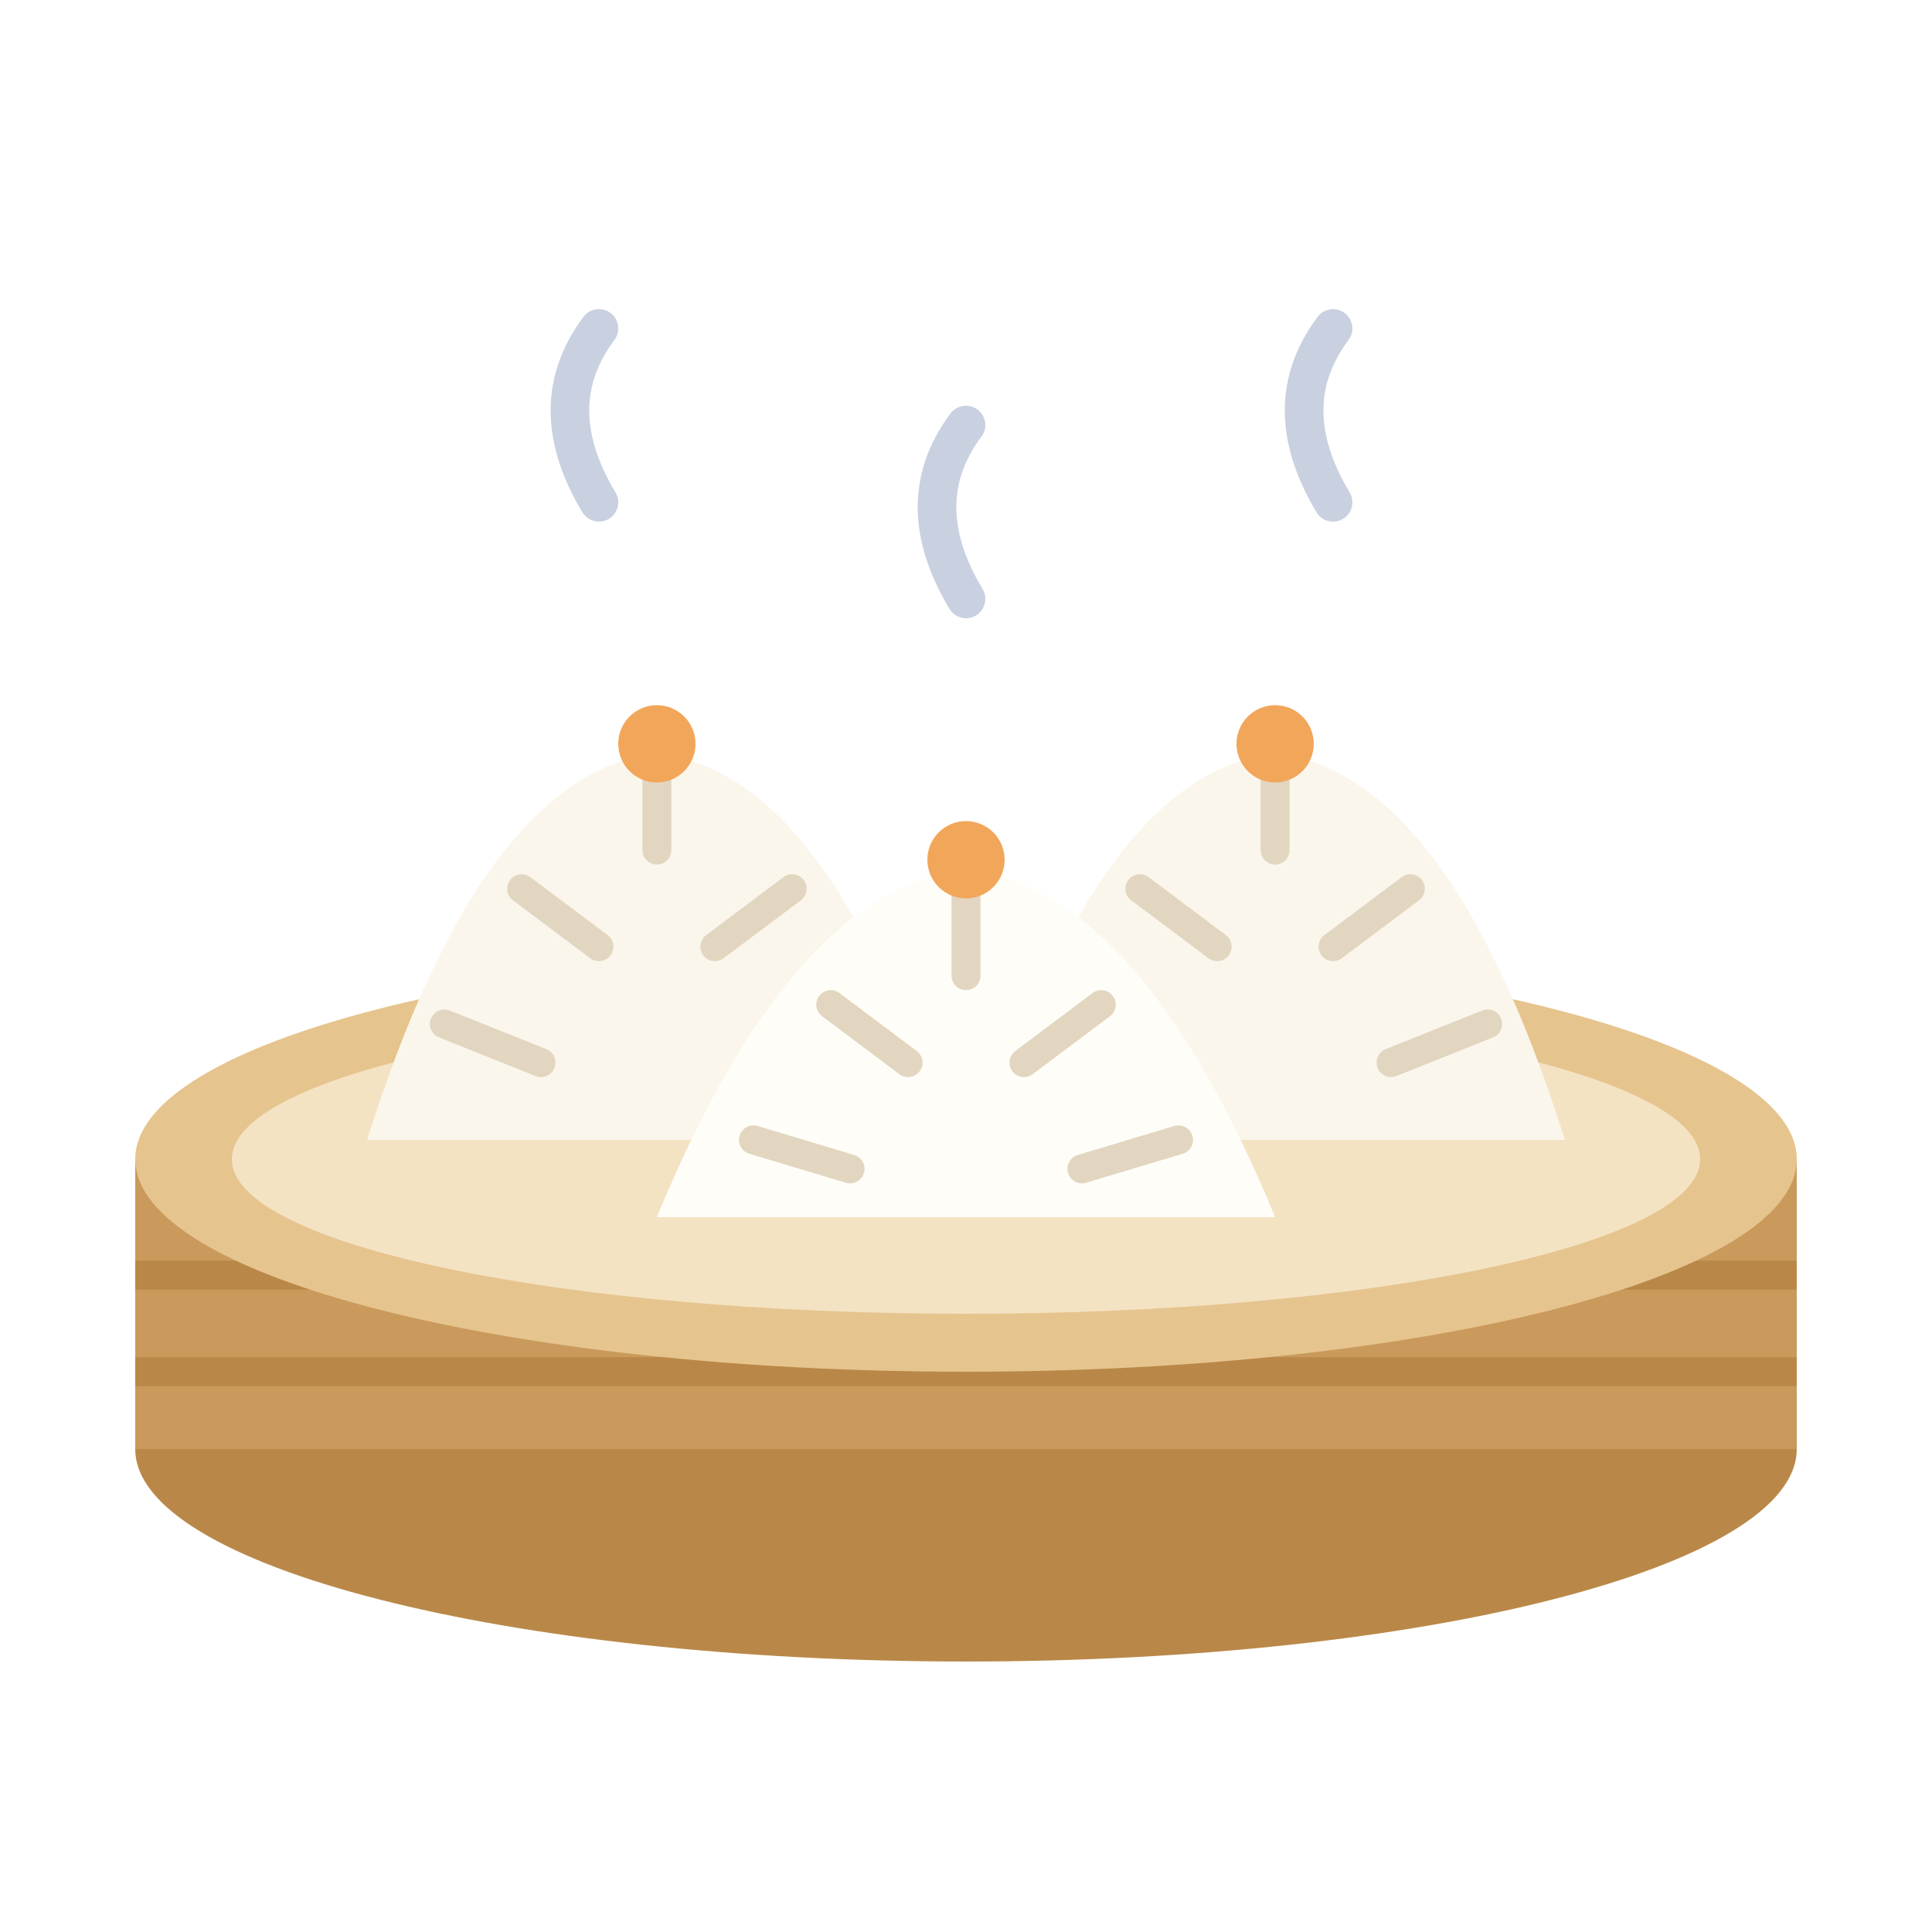
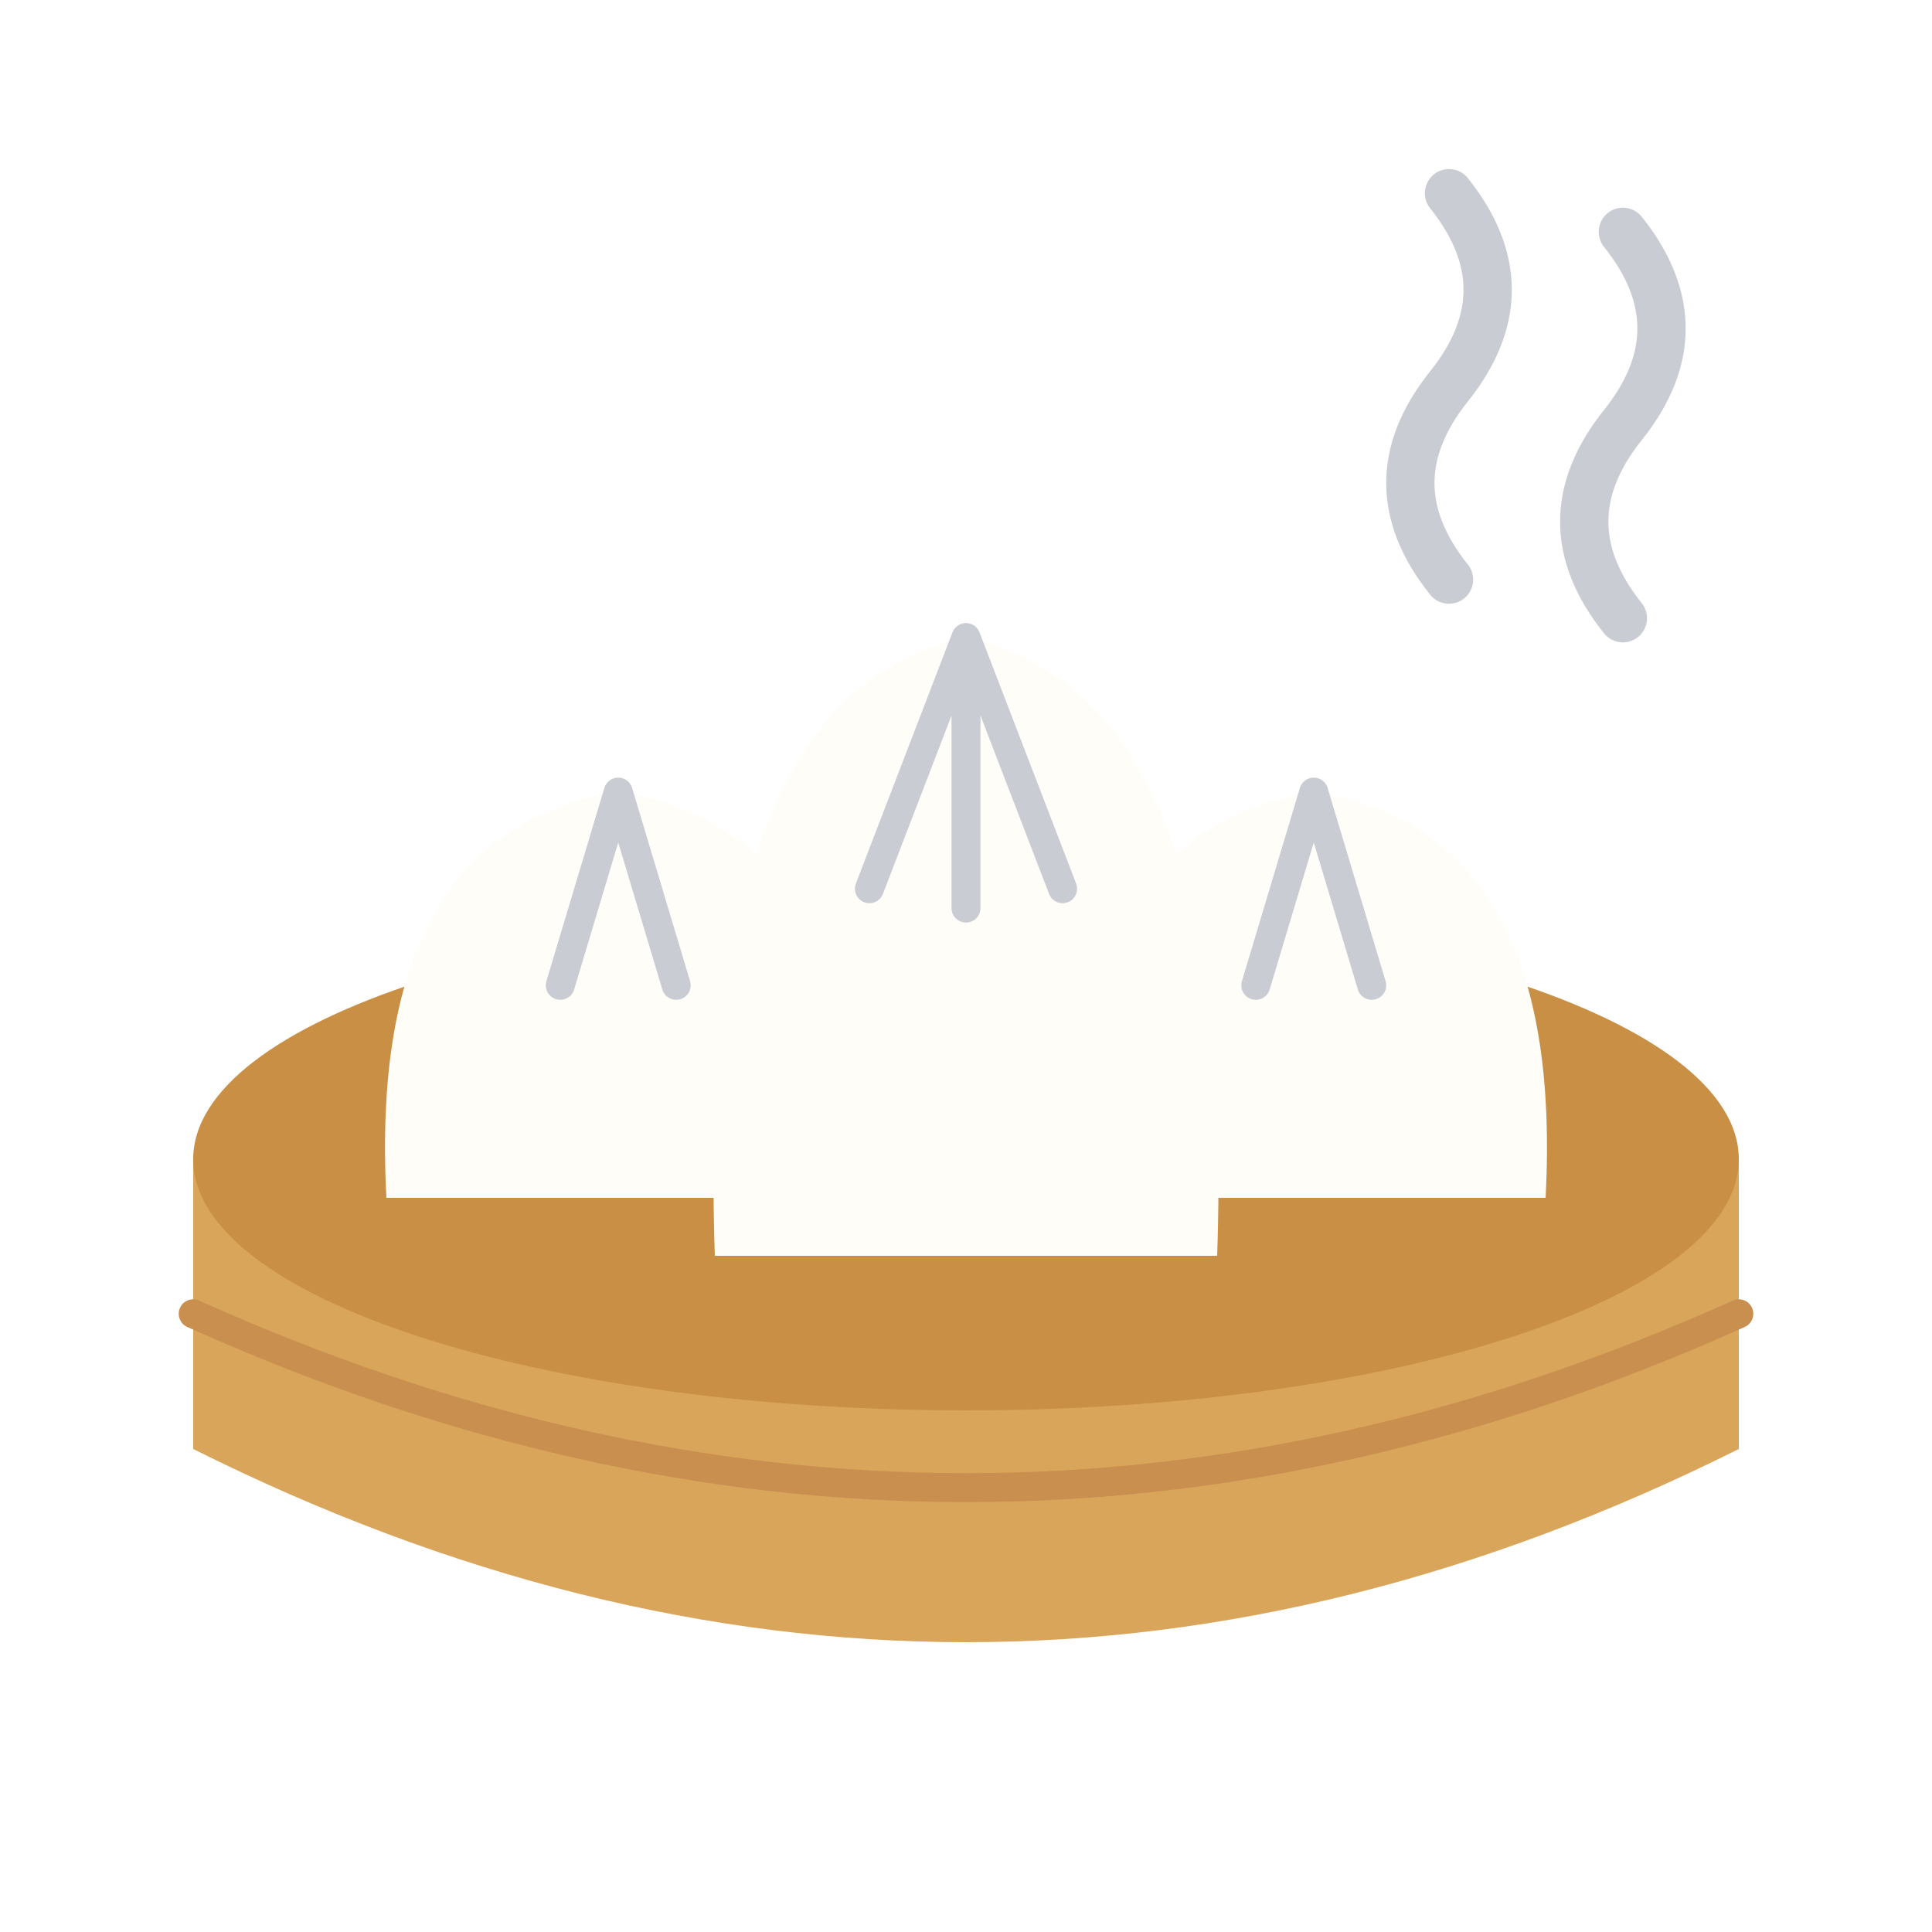
- <svg xmlns="http://www.w3.org/2000/svg" viewBox="0 0 200 200">
-   <ellipse cx="100" cy="150" rx="86" ry="22" fill="#B98848" />
-   <rect x="14" y="120" width="172" height="30" fill="#C99A5B" />
-   <path d="M14 132h172M14 142h172" stroke="#B98848" stroke-width="3" />
-   <ellipse cx="100" cy="120" rx="86" ry="22" fill="#E6C48E" />
-   <ellipse cx="100" cy="120" rx="76" ry="16" fill="#F3E3C3" />
-   <path d="M38 118q12-38 30-40q18 2 30 40z" fill="#FBF6EC" />
-   <path d="M68 80v8M54 92l8 6M82 92l-8 6M46 106l10 4M90 106l-10 4" stroke="#E2D6C0" stroke-width="3" stroke-linecap="round" />
-   <path d="M102 118q12-38 30-40q18 2 30 40z" fill="#FBF6EC" />
-   <path d="M132 80v8M118 92l8 6M146 92l-8 6M110 106l10 4M154 106l-10 4" stroke="#E2D6C0" stroke-width="3" stroke-linecap="round" />
-   <path d="M68 126q14-34 32-36q18 2 32 36z" fill="#FFFDF8" />
-   <path d="M100 92v9M86 104l8 6M114 104l-8 6M78 118l10 3M122 118l-10 3" stroke="#E2D6C0" stroke-width="3" stroke-linecap="round" />
-   <circle cx="68" cy="77" r="4" fill="#F2A65A" />
-   <circle cx="132" cy="77" r="4" fill="#F2A65A" />
-   <circle cx="100" cy="89" r="4" fill="#F2A65A" />
-   <path d="M62 52q-6-10 0-18M100 62q-6-10 0-18M138 52q-6-10 0-18" fill="none" stroke="#C9D1E0" stroke-width="4" stroke-linecap="round" />
+ <svg xmlns="http://www.w3.org/2000/svg" viewBox="0 0 200 200" width="200" height="200">
+   <path d="M20 120 V150 Q100 190 180 150 V120 Z" fill="#D9A55B" />
+   <path d="M20 136 Q100 172 180 136" fill="none" stroke="#C98F4E" stroke-width="3" stroke-linecap="round" stroke-linejoin="round" />
+   <ellipse cx="100" cy="120" rx="80" ry="26" fill="#C98F44" />
+   <path d="M40 124 Q38 86 64 82 Q90 86 88 124 Z" fill="#FFFDF7" />
+   <path d="M112 124 Q110 86 136 82 Q162 86 160 124 Z" fill="#FFFDF7" />
+   <path d="M74 130 Q72 72 100 66 Q128 72 126 130 Z" fill="#FFFDF7" />
+   <path d="M64 82 L58 102 M64 82 L70 102 M136 82 L130 102 M136 82 L142 102 M100 66 L90 92 M100 66 L100 94 M100 66 L110 92" fill="none" stroke="#C9CDD3" stroke-width="3" stroke-linecap="round" stroke-linejoin="round" />
+   <path d="M150 60 q-8 -10 0 -20 q8 -10 0 -20" fill="none" stroke="#C9CDD3" stroke-width="5" stroke-linecap="round" stroke-linejoin="round" />
+   <path d="M168 64 q-8 -10 0 -20 q8 -10 0 -20" fill="none" stroke="#C9CDD3" stroke-width="5" stroke-linecap="round" stroke-linejoin="round" />
</svg>
